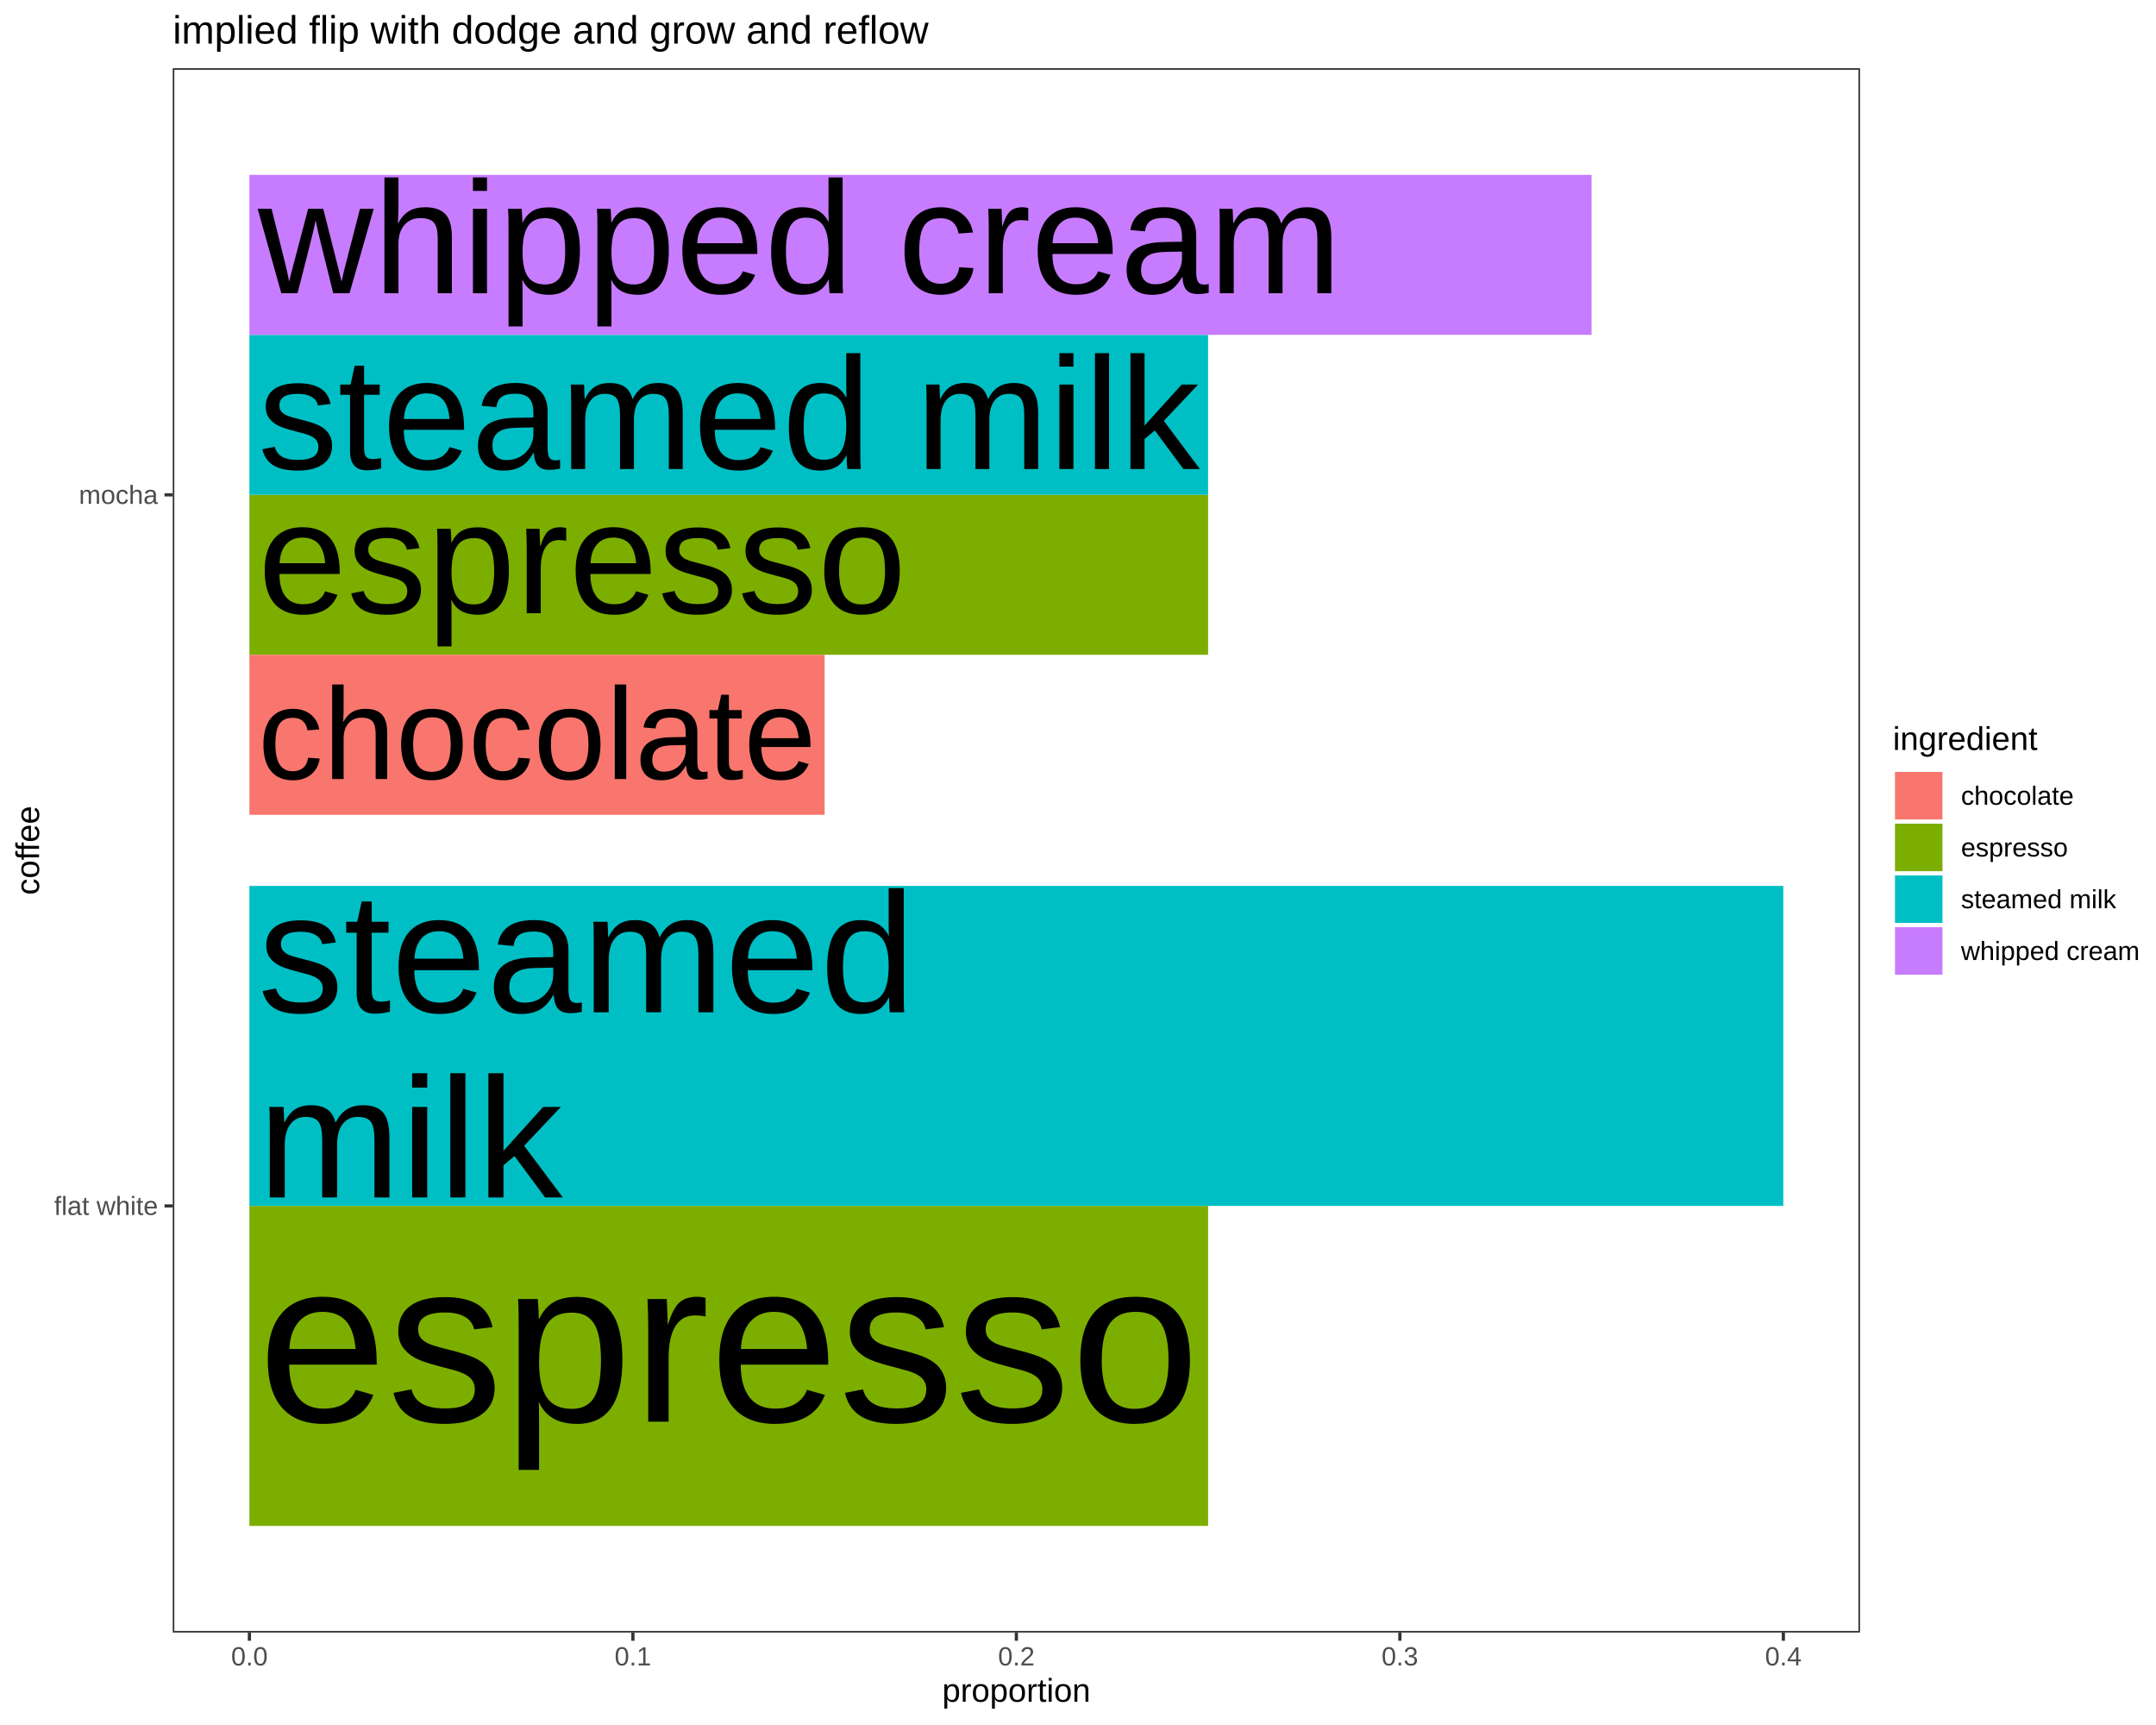
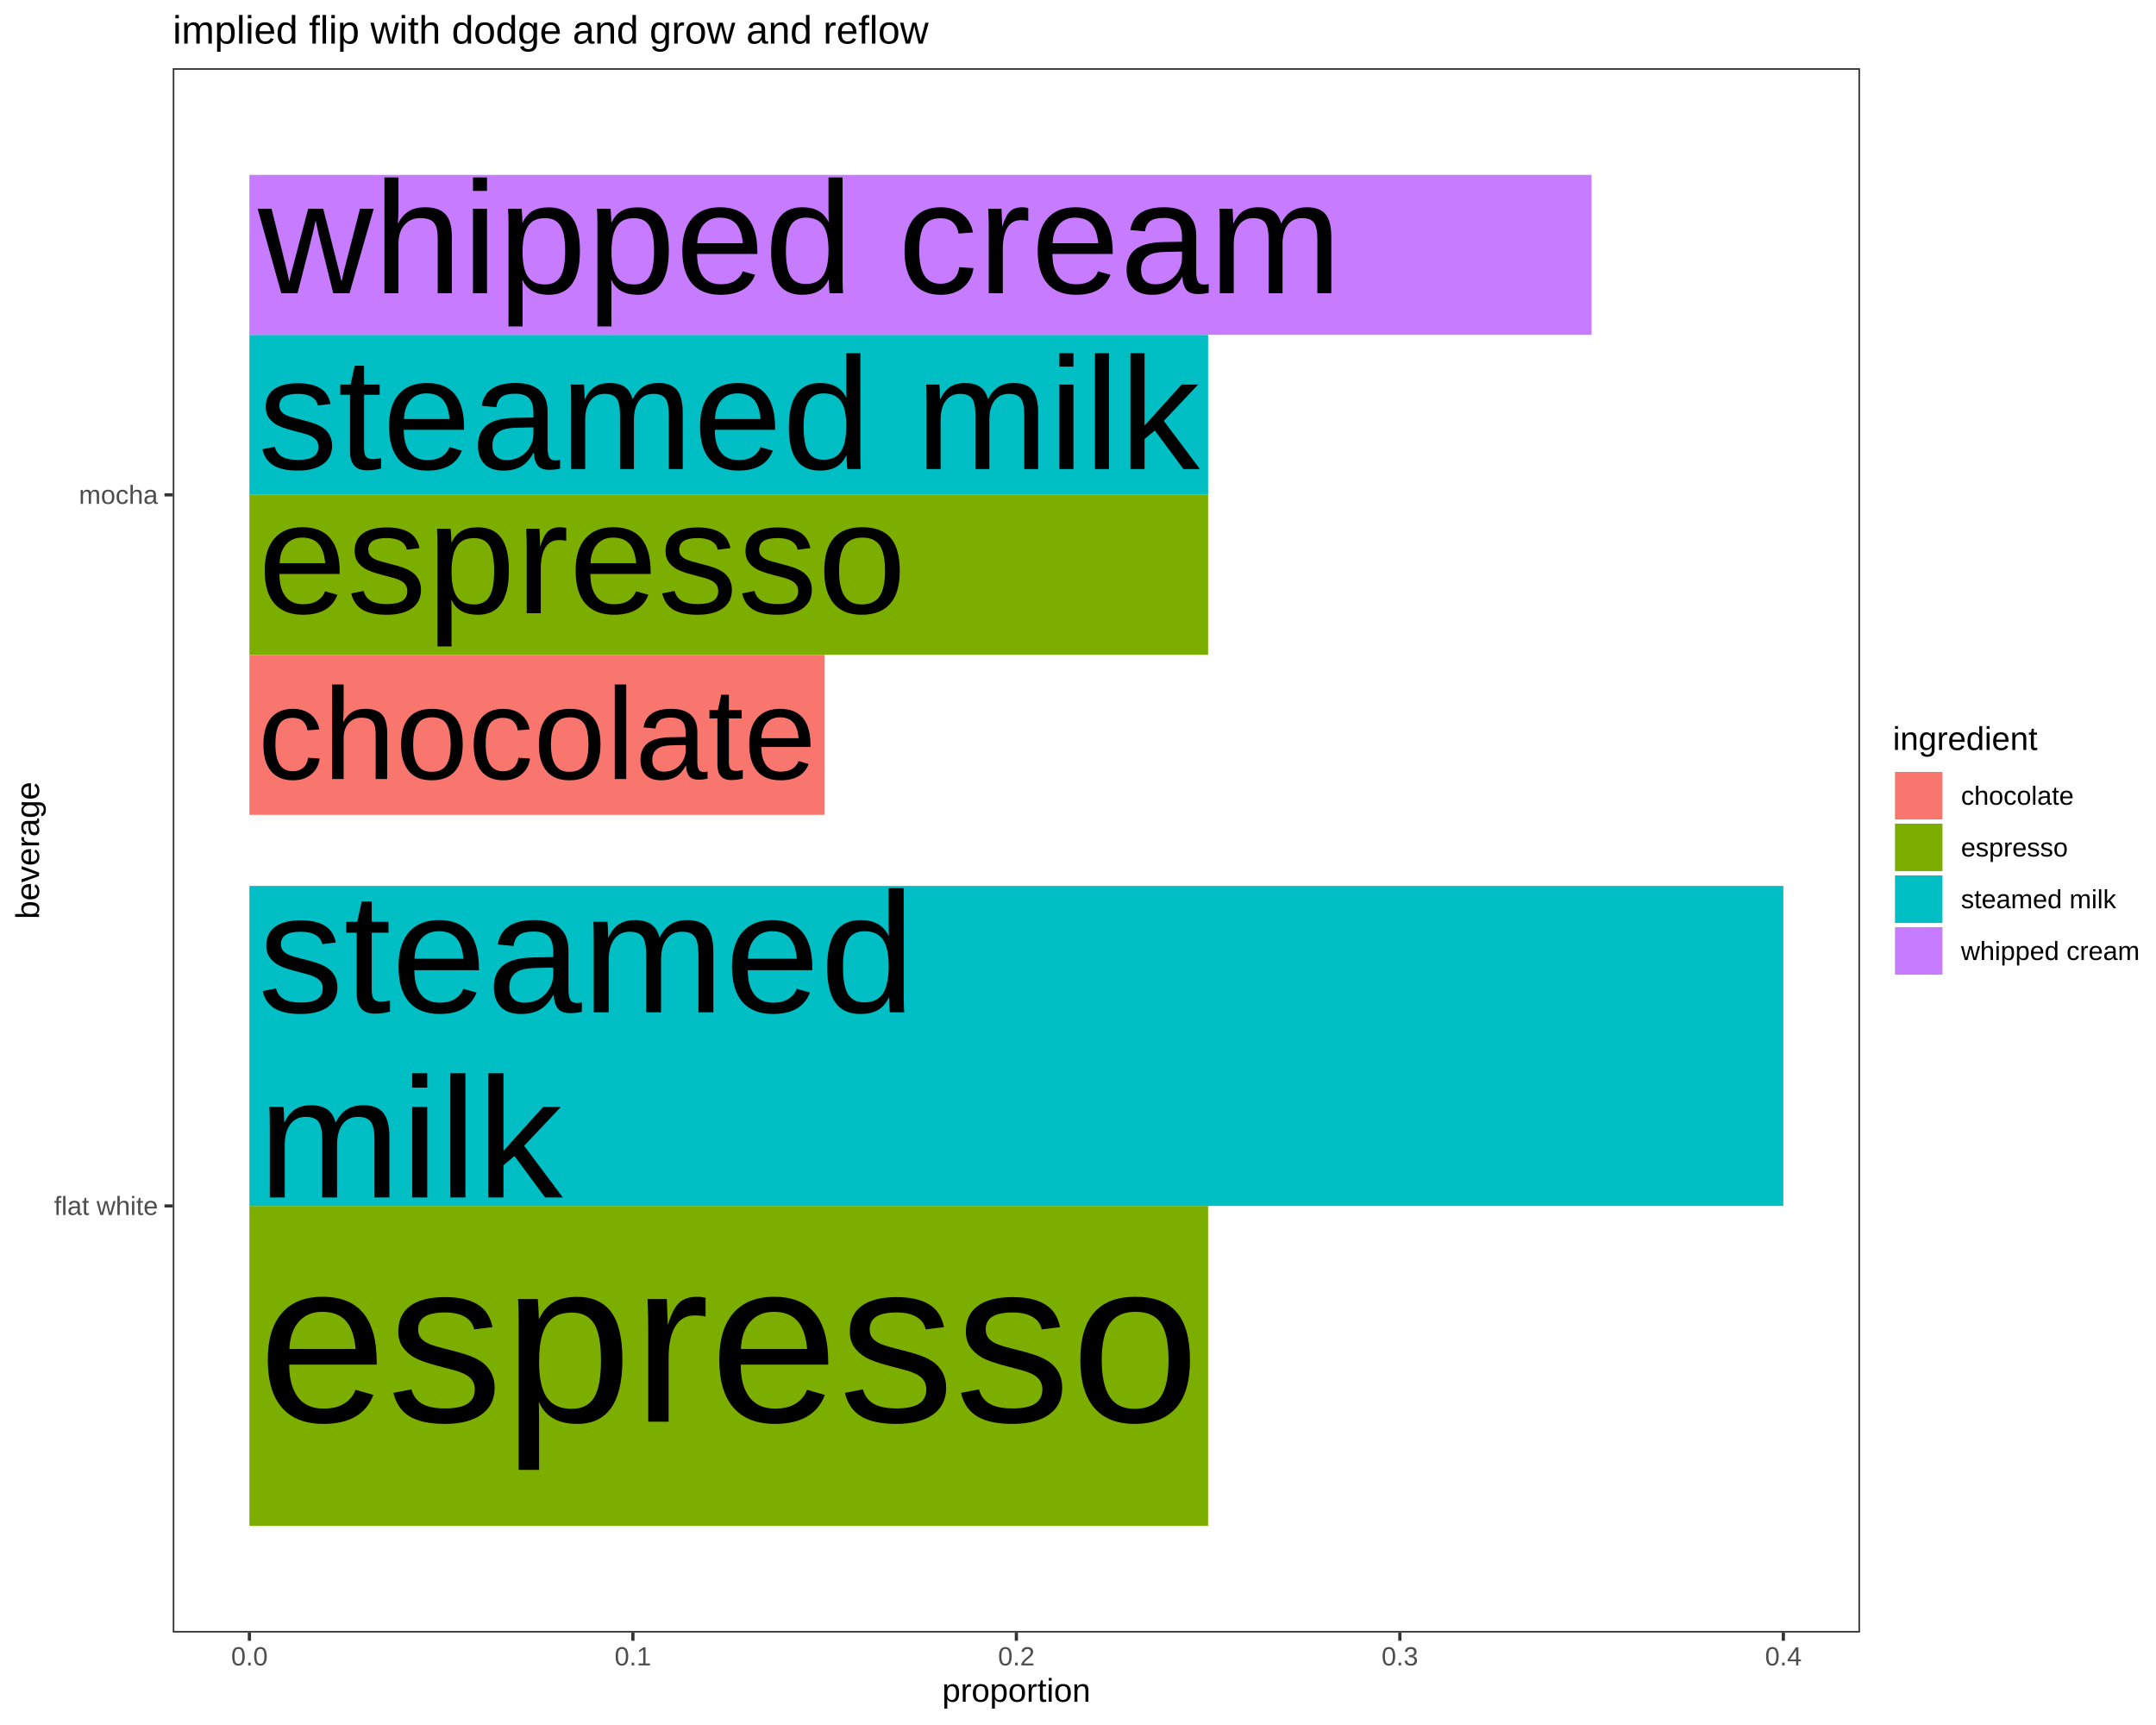
<svg xmlns="http://www.w3.org/2000/svg" viewBox="0 0 720.00 576.00">
  <defs>
    <style type="text/css">
    line, polyline, polygon, path, rect, circle {
      fill: none;
      stroke: #000000;
      stroke-linecap: round;
      stroke-linejoin: round;
      stroke-miterlimit: 10.00;
    }
  </style>
  </defs>
  <rect width="100%" height="100%" style="stroke: none; fill: #FFFFFF;" />
  <rect x="0.00" y="0.00" width="720.00" height="576.00" style="stroke-width: 1.07; stroke: #FFFFFF; fill: #FFFFFF;" />
  <defs>
    <clipPath id="cpNTcuNjh8NjIxLjE2fDU0NS4xM3wyMi43Nw==">
      <rect x="57.68" y="22.77" width="563.48" height="522.36" />
    </clipPath>
  </defs>
  <rect x="57.68" y="22.77" width="563.48" height="522.36" style="stroke-width: 1.07; stroke: none; fill: #FFFFFF;" clip-path="url(#cpNTcuNjh8NjIxLjE2fDU0NS4xM3wyMi43Nw==)" />
  <rect x="83.29" y="165.23" width="320.16" height="53.42" style="stroke-width: 1.07; stroke: none; stroke-linecap: square; stroke-linejoin: miter; fill: #7CAE00;" clip-path="url(#cpNTcuNjh8NjIxLjE2fDU0NS4xM3wyMi43Nw==)" />
  <rect x="83.29" y="218.66" width="192.10" height="53.42" style="stroke-width: 1.07; stroke: none; stroke-linecap: square; stroke-linejoin: miter; fill: #F8766D;" clip-path="url(#cpNTcuNjh8NjIxLjE2fDU0NS4xM3wyMi43Nw==)" />
  <rect x="83.29" y="111.81" width="320.16" height="53.42" style="stroke-width: 1.07; stroke: none; stroke-linecap: square; stroke-linejoin: miter; fill: #00BFC4;" clip-path="url(#cpNTcuNjh8NjIxLjE2fDU0NS4xM3wyMi43Nw==)" />
  <rect x="83.29" y="58.39" width="448.22" height="53.42" style="stroke-width: 1.07; stroke: none; stroke-linecap: square; stroke-linejoin: miter; fill: #C77CFF;" clip-path="url(#cpNTcuNjh8NjIxLjE2fDU0NS4xM3wyMi43Nw==)" />
  <rect x="83.29" y="402.67" width="320.16" height="106.85" style="stroke-width: 1.07; stroke: none; stroke-linecap: square; stroke-linejoin: miter; fill: #7CAE00;" clip-path="url(#cpNTcuNjh8NjIxLjE2fDU0NS4xM3wyMi43Nw==)" />
  <rect x="83.29" y="295.82" width="512.25" height="106.85" style="stroke-width: 1.07; stroke: none; stroke-linecap: square; stroke-linejoin: miter; fill: #00BFC4;" clip-path="url(#cpNTcuNjh8NjIxLjE2fDU0NS4xM3wyMi43Nw==)" />
  <g clip-path="url(#cpNTcuNjh8NjIxLjE2fDU0NS4xM3wyMi43Nw==)">
    <text x="86.13" y="204.76" style="font-size: 53.38px; font-family: Liberation Sans;" textLength="216.59px" lengthAdjust="spacingAndGlyphs">espresso</text>
  </g>
  <g clip-path="url(#cpNTcuNjh8NjIxLjE2fDU0NS4xM3wyMi43Nw==)">
    <text x="86.13" y="260.13" style="font-size: 43.56px; font-family: Liberation Sans;" textLength="186.42px" lengthAdjust="spacingAndGlyphs">chocolate</text>
  </g>
  <g clip-path="url(#cpNTcuNjh8NjIxLjE2fDU0NS4xM3wyMi43Nw==)">
    <text x="86.13" y="156.62" style="font-size: 53.39px; font-family: Liberation Sans;" textLength="314.44px" lengthAdjust="spacingAndGlyphs">steamed milk</text>
  </g>
  <g clip-path="url(#cpNTcuNjh8NjIxLjE2fDU0NS4xM3wyMi43Nw==)">
    <text x="86.13" y="97.92" style="font-size: 53.38px; font-family: Liberation Sans;" textLength="361.98px" lengthAdjust="spacingAndGlyphs">whipped cream</text>
  </g>
  <g clip-path="url(#cpNTcuNjh8NjIxLjE2fDU0NS4xM3wyMi43Nw==)">
    <text x="86.13" y="474.71" style="font-size: 77.51px; font-family: Liberation Sans;" textLength="314.50px" lengthAdjust="spacingAndGlyphs">espresso</text>
  </g>
  <g clip-path="url(#cpNTcuNjh8NjIxLjE2fDU0NS4xM3wyMi43Nw==)">
    <text x="86.13" y="338.02" style="font-size: 57.24px; font-family: Liberation Sans;" textLength="219.52px" lengthAdjust="spacingAndGlyphs">steamed</text>
  </g>
  <g clip-path="url(#cpNTcuNjh8NjIxLjE2fDU0NS4xM3wyMi43Nw==)">
    <text x="86.13" y="399.84" style="font-size: 57.24px; font-family: Liberation Sans;" textLength="101.73px" lengthAdjust="spacingAndGlyphs">milk</text>
  </g>
  <rect x="57.68" y="22.77" width="563.48" height="522.36" style="stroke-width: 1.07; stroke: #333333;" clip-path="url(#cpNTcuNjh8NjIxLjE2fDU0NS4xM3wyMi43Nw==)" />
  <defs>
    <clipPath id="cpMC4wMHw3MjAuMDB8NTc2LjAwfDAuMDA=">
      <rect x="0.00" y="0.00" width="720.00" height="576.00" />
    </clipPath>
  </defs>
  <g clip-path="url(#cpMC4wMHw3MjAuMDB8NTc2LjAwfDAuMDA=)">
    <text x="18.06" y="405.69" style="font-size: 8.80px; fill: #4D4D4D; font-family: Liberation Sans;" textLength="34.69px" lengthAdjust="spacingAndGlyphs">flat white</text>
  </g>
  <g clip-path="url(#cpMC4wMHw3MjAuMDB8NTc2LjAwfDAuMDA=)">
    <text x="26.34" y="168.26" style="font-size: 8.80px; fill: #4D4D4D; font-family: Liberation Sans;" textLength="26.41px" lengthAdjust="spacingAndGlyphs">mocha</text>
  </g>
  <polyline points="54.94,402.67 57.68,402.67 " style="stroke-width: 1.07; stroke: #333333; stroke-linecap: butt;" clip-path="url(#cpMC4wMHw3MjAuMDB8NTc2LjAwfDAuMDA=)" />
  <polyline points="54.94,165.23 57.68,165.23 " style="stroke-width: 1.07; stroke: #333333; stroke-linecap: butt;" clip-path="url(#cpMC4wMHw3MjAuMDB8NTc2LjAwfDAuMDA=)" />
  <polyline points="83.29,547.87 83.29,545.13 " style="stroke-width: 1.07; stroke: #333333; stroke-linecap: butt;" clip-path="url(#cpMC4wMHw3MjAuMDB8NTc2LjAwfDAuMDA=)" />
  <polyline points="211.36,547.87 211.36,545.13 " style="stroke-width: 1.07; stroke: #333333; stroke-linecap: butt;" clip-path="url(#cpMC4wMHw3MjAuMDB8NTc2LjAwfDAuMDA=)" />
  <polyline points="339.42,547.87 339.42,545.13 " style="stroke-width: 1.07; stroke: #333333; stroke-linecap: butt;" clip-path="url(#cpMC4wMHw3MjAuMDB8NTc2LjAwfDAuMDA=)" />
  <polyline points="467.49,547.87 467.49,545.13 " style="stroke-width: 1.07; stroke: #333333; stroke-linecap: butt;" clip-path="url(#cpMC4wMHw3MjAuMDB8NTc2LjAwfDAuMDA=)" />
  <polyline points="595.55,547.87 595.55,545.13 " style="stroke-width: 1.07; stroke: #333333; stroke-linecap: butt;" clip-path="url(#cpMC4wMHw3MjAuMDB8NTc2LjAwfDAuMDA=)" />
  <g clip-path="url(#cpMC4wMHw3MjAuMDB8NTc2LjAwfDAuMDA=)">
    <text x="77.19" y="556.11" style="font-size: 8.80px; fill: #4D4D4D; font-family: Liberation Sans;" textLength="12.22px" lengthAdjust="spacingAndGlyphs">0.0</text>
  </g>
  <g clip-path="url(#cpMC4wMHw3MjAuMDB8NTc2LjAwfDAuMDA=)">
    <text x="205.25" y="556.11" style="font-size: 8.80px; fill: #4D4D4D; font-family: Liberation Sans;" textLength="12.22px" lengthAdjust="spacingAndGlyphs">0.1</text>
  </g>
  <g clip-path="url(#cpMC4wMHw3MjAuMDB8NTc2LjAwfDAuMDA=)">
    <text x="333.31" y="556.11" style="font-size: 8.80px; fill: #4D4D4D; font-family: Liberation Sans;" textLength="12.22px" lengthAdjust="spacingAndGlyphs">0.2</text>
  </g>
  <g clip-path="url(#cpMC4wMHw3MjAuMDB8NTc2LjAwfDAuMDA=)">
    <text x="461.38" y="556.11" style="font-size: 8.80px; fill: #4D4D4D; font-family: Liberation Sans;" textLength="12.22px" lengthAdjust="spacingAndGlyphs">0.3</text>
  </g>
  <g clip-path="url(#cpMC4wMHw3MjAuMDB8NTc2LjAwfDAuMDA=)">
    <text x="589.44" y="556.11" style="font-size: 8.80px; fill: #4D4D4D; font-family: Liberation Sans;" textLength="12.22px" lengthAdjust="spacingAndGlyphs">0.4</text>
  </g>
  <g clip-path="url(#cpMC4wMHw3MjAuMDB8NTc2LjAwfDAuMDA=)">
    <text x="314.64" y="568.24" style="font-size: 11.00px; font-family: Liberation Sans;" textLength="49.56px" lengthAdjust="spacingAndGlyphs">proportion</text>
  </g>
  <g clip-path="url(#cpMC4wMHw3MjAuMDB8NTc2LjAwfDAuMDA=)">
-     <text transform="translate(13.04,298.85) rotate(-90)" style="font-size: 11.00px; font-family: Liberation Sans;" textLength="29.80px" lengthAdjust="spacingAndGlyphs">coffee</text>
+     <text transform="translate(13.04,306.90) rotate(-90)" style="font-size: 11.00px; font-family: Liberation Sans;" textLength="45.91px" lengthAdjust="spacingAndGlyphs">beverage</text>
  </g>
  <rect x="632.12" y="241.73" width="82.40" height="84.44" style="stroke-width: 1.07; stroke: none; fill: #FFFFFF;" clip-path="url(#cpMC4wMHw3MjAuMDB8NTc2LjAwfDAuMDA=)" />
  <g clip-path="url(#cpMC4wMHw3MjAuMDB8NTc2LjAwfDAuMDA=)">
    <text x="632.12" y="250.43" style="font-size: 11.00px; font-family: Liberation Sans;" textLength="48.34px" lengthAdjust="spacingAndGlyphs">ingredient</text>
  </g>
  <rect x="632.12" y="257.05" width="17.28" height="17.28" style="stroke-width: 1.07; stroke: none; fill: #FFFFFF;" clip-path="url(#cpMC4wMHw3MjAuMDB8NTc2LjAwfDAuMDA=)" />
  <rect x="632.83" y="257.76" width="15.86" height="15.86" style="stroke-width: 1.07; stroke: none; stroke-linecap: square; stroke-linejoin: miter; fill: #F8766D;" clip-path="url(#cpMC4wMHw3MjAuMDB8NTc2LjAwfDAuMDA=)" />
  <rect x="632.12" y="274.33" width="17.28" height="17.28" style="stroke-width: 1.07; stroke: none; fill: #FFFFFF;" clip-path="url(#cpMC4wMHw3MjAuMDB8NTc2LjAwfDAuMDA=)" />
  <rect x="632.83" y="275.04" width="15.86" height="15.86" style="stroke-width: 1.07; stroke: none; stroke-linecap: square; stroke-linejoin: miter; fill: #7CAE00;" clip-path="url(#cpMC4wMHw3MjAuMDB8NTc2LjAwfDAuMDA=)" />
  <rect x="632.12" y="291.61" width="17.28" height="17.28" style="stroke-width: 1.07; stroke: none; fill: #FFFFFF;" clip-path="url(#cpMC4wMHw3MjAuMDB8NTc2LjAwfDAuMDA=)" />
  <rect x="632.83" y="292.32" width="15.86" height="15.86" style="stroke-width: 1.07; stroke: none; stroke-linecap: square; stroke-linejoin: miter; fill: #00BFC4;" clip-path="url(#cpMC4wMHw3MjAuMDB8NTc2LjAwfDAuMDA=)" />
  <rect x="632.12" y="308.89" width="17.28" height="17.28" style="stroke-width: 1.07; stroke: none; fill: #FFFFFF;" clip-path="url(#cpMC4wMHw3MjAuMDB8NTc2LjAwfDAuMDA=)" />
  <rect x="632.83" y="309.60" width="15.86" height="15.86" style="stroke-width: 1.07; stroke: none; stroke-linecap: square; stroke-linejoin: miter; fill: #C77CFF;" clip-path="url(#cpMC4wMHw3MjAuMDB8NTc2LjAwfDAuMDA=)" />
  <g clip-path="url(#cpMC4wMHw3MjAuMDB8NTc2LjAwfDAuMDA=)">
    <text x="654.88" y="268.72" style="font-size: 8.80px; font-family: Liberation Sans;" textLength="37.66px" lengthAdjust="spacingAndGlyphs">chocolate</text>
  </g>
  <g clip-path="url(#cpMC4wMHw3MjAuMDB8NTc2LjAwfDAuMDA=)">
    <text x="654.88" y="286.00" style="font-size: 8.80px; font-family: Liberation Sans;" textLength="35.70px" lengthAdjust="spacingAndGlyphs">espresso</text>
  </g>
  <g clip-path="url(#cpMC4wMHw3MjAuMDB8NTc2LjAwfDAuMDA=)">
    <text x="654.88" y="303.28" style="font-size: 8.80px; font-family: Liberation Sans;" textLength="51.81px" lengthAdjust="spacingAndGlyphs">steamed milk</text>
  </g>
  <g clip-path="url(#cpMC4wMHw3MjAuMDB8NTc2LjAwfDAuMDA=)">
    <text x="654.88" y="320.56" style="font-size: 8.80px; font-family: Liberation Sans;" textLength="59.64px" lengthAdjust="spacingAndGlyphs">whipped cream</text>
  </g>
  <g clip-path="url(#cpMC4wMHw3MjAuMDB8NTc2LjAwfDAuMDA=)">
    <text x="57.68" y="14.56" style="font-size: 13.20px; font-family: Liberation Sans;" textLength="252.05px" lengthAdjust="spacingAndGlyphs">implied flip with dodge and grow and reflow</text>
  </g>
</svg>
